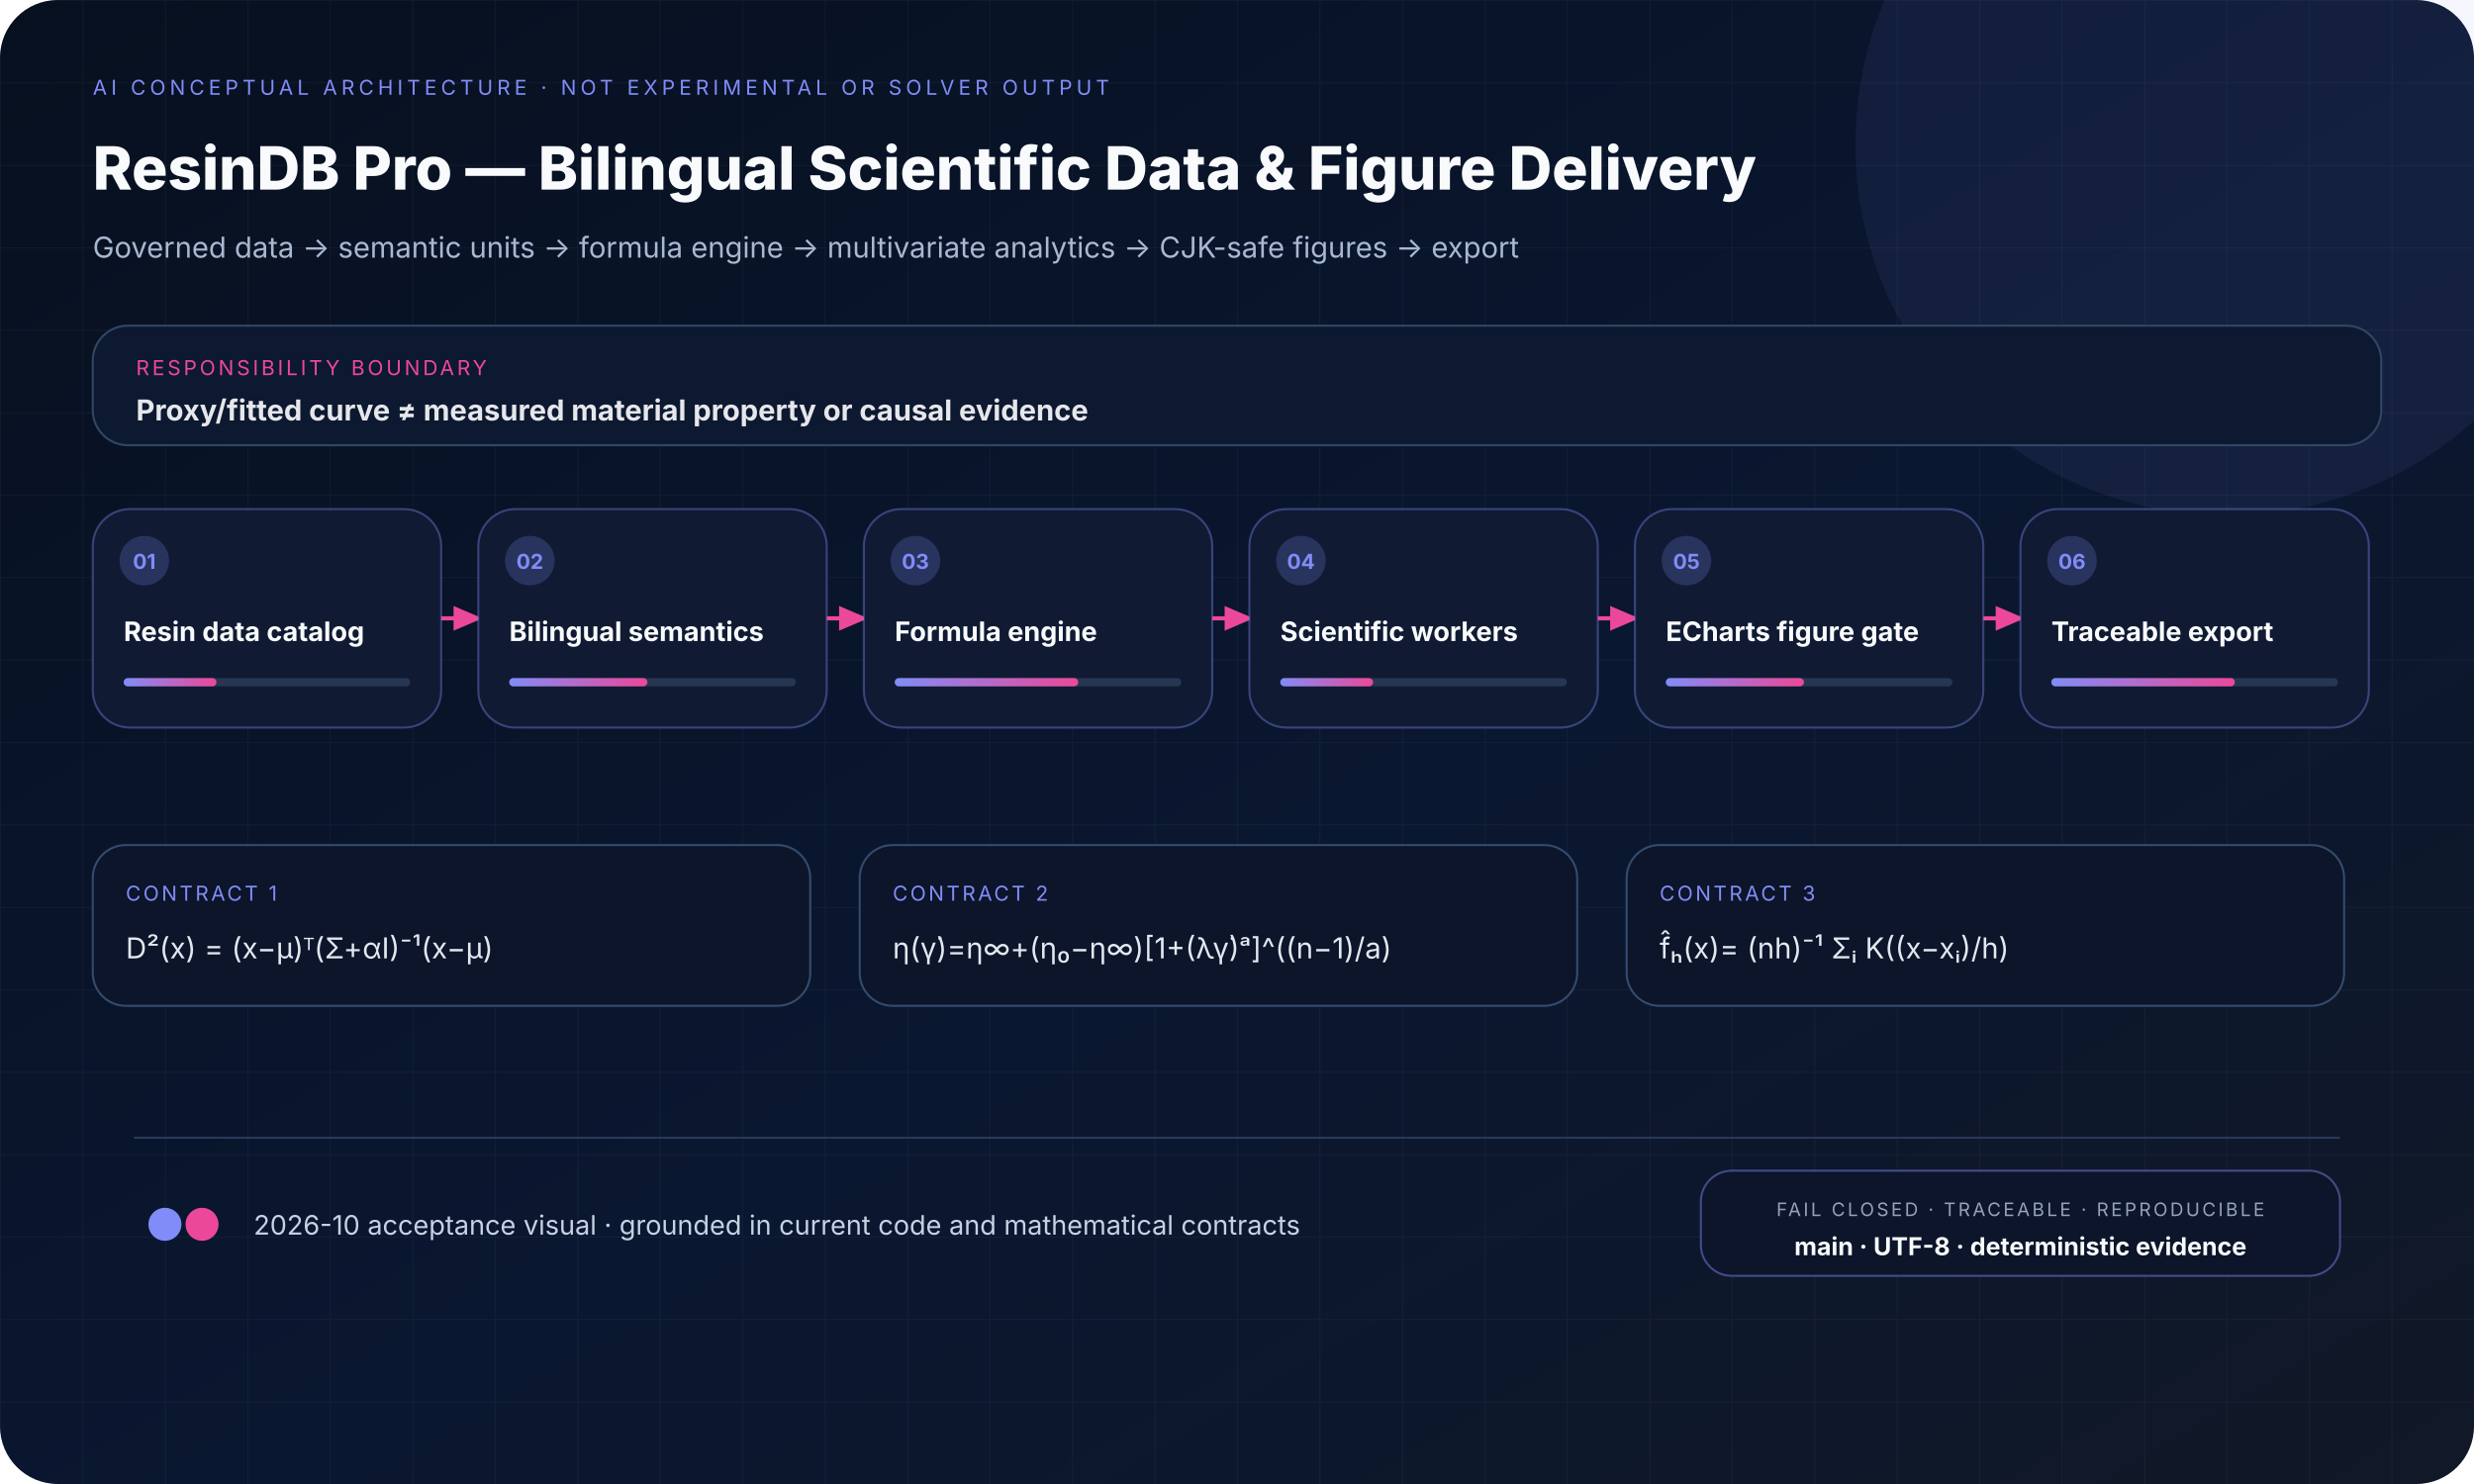
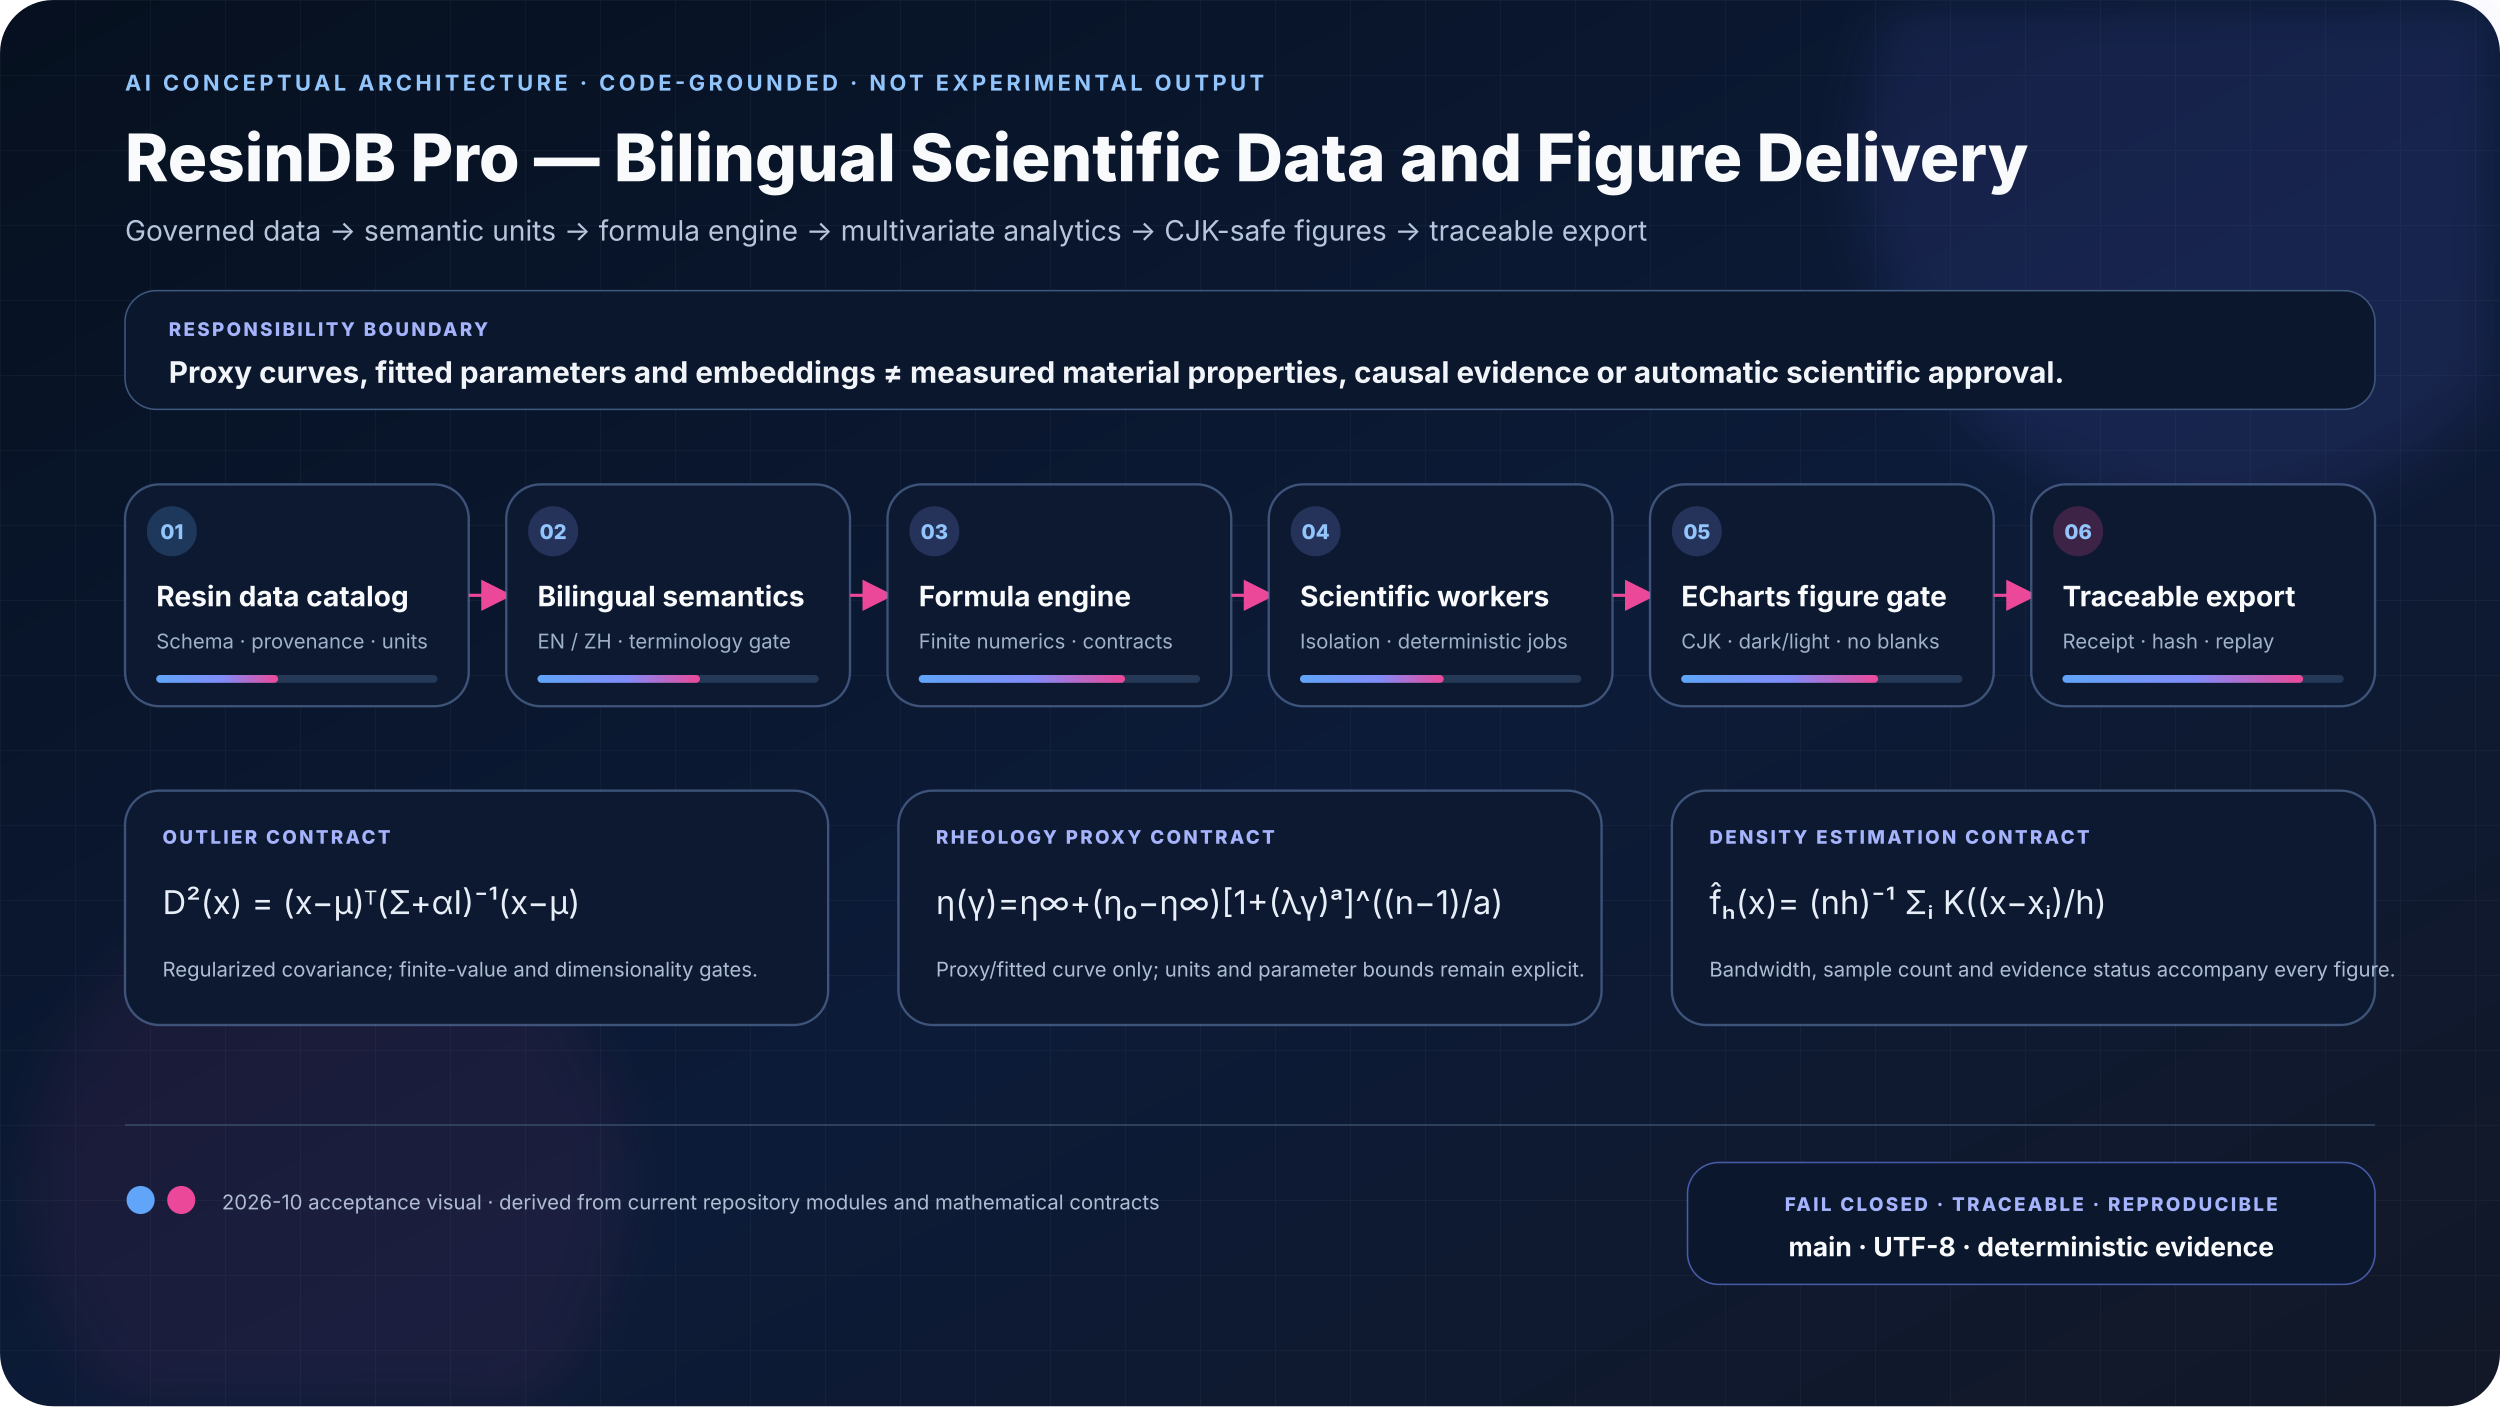
- <svg xmlns="http://www.w3.org/2000/svg" width="1200" height="720" viewBox="0 0 1200 720" role="img" aria-labelledby="t d">
+ <svg xmlns="http://www.w3.org/2000/svg" width="1600" height="900" viewBox="0 0 1600 900" role="img" aria-labelledby="title desc">
  <defs>
-     <linearGradient id="bg" x2="1" y2="1">
-       <stop stop-color="#07101f" />
-       <stop offset=".55" stop-color="#0a1730" />
-       <stop offset="1" stop-color="#111827" />
+     <linearGradient id="bg" x1="0" y1="0" x2="1" y2="1">
+       <stop stop-color="#06101f" />
+       <stop offset="0.55" stop-color="#0c1b38" />
+       <stop offset="1" stop-color="#121827" />
    </linearGradient>
-     <linearGradient id="f">
-       <stop stop-color="#818CF8" />
-       <stop offset="1" stop-color="#EC4899" />
+     <linearGradient id="accent" x1="0" y1="0" x2="1" y2="0">
+       <stop stop-color="#60a5fa" />
+       <stop offset="0.55" stop-color="#818cf8" />
+       <stop offset="1" stop-color="#ec4899" />
    </linearGradient>
-     <pattern id="g" width="40" height="40" patternUnits="userSpaceOnUse">
-       <path d="M40 0H0V40" fill="none" stroke="#6f83a5" opacity=".08" />
+     <pattern id="grid" width="48" height="48" patternUnits="userSpaceOnUse">
+       <path d="M48 0H0V48" fill="none" stroke="#93a4c2" stroke-opacity="0.07" />
    </pattern>
-     <marker id="a" markerWidth="8" markerHeight="8" refX="6" refY="3" orient="auto">
-       <path d="M0 0v6l7-3z" fill="#EC4899" />
+     <filter id="glow">
+       <feGaussianBlur stdDeviation="16" />
+     </filter>
+     <marker id="arrow" markerWidth="10" markerHeight="10" refX="8" refY="5" orient="auto">
+       <path d="M0 0L10 5L0 10Z" fill="#ec4899" />
    </marker>
  </defs>
-   <style>text{font-family:'Inter','Segoe UI','Noto Sans',sans-serif}.c{fill:#101b33;stroke:#818CF8;stroke-opacity:.38}.e{fill:#0c1529;stroke:#334b6e}.n{font-size:10px;font-weight:700;fill:#818CF8}.m{font-size:13px;font-weight:700;fill:#f8fafc}.k{font-size:10px;letter-spacing:1.2px;fill:#818CF8}.q{font:14px 'Cambria Math','STIX Two Math','Inter','Segoe UI','Noto Sans',sans-serif;fill:#e2e8f0}</style>
-   <rect width="1200" height="720" rx="28" fill="url(#bg)" />
-   <rect width="1200" height="720" rx="28" fill="url(#g)" />
-   <circle cx="1080" cy="70" r="180" fill="#818CF8" opacity=".08" />
-   <text x="45" y="46" font-size="10" letter-spacing="2" fill="#818CF8">AI CONCEPTUAL ARCHITECTURE · NOT EXPERIMENTAL OR SOLVER OUTPUT</text>
-   <text x="45" y="92" font-size="29" font-weight="800" fill="#f8fafc">ResinDB Pro — Bilingual Scientific Data &amp; Figure Delivery</text>
-   <text x="45" y="125" font-size="14" fill="#a9b8d1">Governed data → semantic units → formula engine → multivariate analytics → CJK-safe figures → export</text>
-   <rect x="45" y="158" width="1110" height="58" rx="17" fill="#0d1930" stroke="#314665" />
-   <text x="66" y="182" font-size="10" letter-spacing="1.4" fill="#EC4899">RESPONSIBILITY BOUNDARY</text>
-   <text x="66" y="204" font-size="14" font-weight="650" fill="#e5e7eb">Proxy/fitted curve ≠ measured material property or causal evidence</text>
-   <g transform="translate(45 247)">
-     <rect class="c" width="169" height="106" rx="18" />
-     <circle cx="25" cy="25" r="12" fill="#818CF8" opacity=".22" />
-     <text x="25" y="29" text-anchor="middle" class="n">01</text>
-     <text x="15" y="64" class="m">Resin data catalog</text>
-     <rect x="15" y="82" width="139" height="4" rx="2" fill="#263653" />
-     <rect x="15" y="82" width="45" height="4" rx="2" fill="url(#f)" />
+   <style>
+     text{font-family:Inter,"Segoe UI","Noto Sans",Arial,sans-serif}.eyebrow{font-size:14px;font-weight:700;letter-spacing:2.2px;fill:#93c5fd}.title{font-size:42px;font-weight:800;fill:#f8fafc}.subtitle{font-size:18px;fill:#b7c6dc}.card{fill:#0c1930;stroke:#6784b5;stroke-opacity:.55;stroke-width:1.5}.index{font-size:13px;font-weight:800;fill:#93c5fd}.module{font-size:18px;font-weight:750;fill:#f8fafc}.detail{font-size:13px;fill:#9fb0c9}.label{font-size:12px;font-weight:800;letter-spacing:1.5px;fill:#a5b4fc}.formula{font-family:"Cambria Math","STIX Two Math",Inter,"Segoe UI",sans-serif;font-size:21px;fill:#e8eef8}.small{font-size:13px;fill:#aebdd2}.boundary{font-size:19px;font-weight:700;fill:#f1f5f9}
+   </style>
+   <rect width="1600" height="900" rx="34" fill="url(#bg)" />
+   <rect width="1600" height="900" rx="34" fill="url(#grid)" />
+   <circle cx="1420" cy="100" r="230" fill="#6366f1" opacity=".12" filter="url(#glow)" />
+   <circle cx="210" cy="760" r="190" fill="#ec4899" opacity=".07" filter="url(#glow)" />
+   <text x="80" y="58" class="eyebrow">AI CONCEPTUAL ARCHITECTURE · CODE-GROUNDED · NOT EXPERIMENTAL OUTPUT</text>
+   <text x="80" y="116" class="title">ResinDB Pro — Bilingual Scientific Data and Figure Delivery</text>
+   <text x="80" y="154" class="subtitle">Governed data → semantic units → formula engine → multivariate analytics → CJK-safe figures → traceable export</text>
+   <rect x="80" y="186" width="1440" height="76" rx="20" fill="#0b172c" stroke="#3e577e" />
+   <text x="108" y="215" class="label" fill="#f472b6">RESPONSIBILITY BOUNDARY</text>
+   <text x="108" y="245" class="boundary">Proxy curves, fitted parameters and embeddings ≠ measured material properties, causal evidence or automatic scientific approval.</text>
+   <g transform="translate(80 310)">
+     <g>
+       <rect class="card" width="220" height="142" rx="22" />
+       <circle cx="30" cy="30" r="16" fill="#60a5fa" opacity=".22" />
+       <text x="30" y="35" text-anchor="middle" class="index">01</text>
+       <text x="20" y="78" class="module">Resin data catalog</text>
+       <text x="20" y="105" class="detail">Schema · provenance · units</text>
+       <rect x="20" y="122" width="180" height="5" rx="2.5" fill="#253957" />
+       <rect x="20" y="122" width="78" height="5" rx="2.5" fill="url(#accent)" />
+     </g>
+     <path d="M220 71H244" stroke="#ec4899" stroke-width="2" marker-end="url(#arrow)" />
+     <g transform="translate(244 0)">
+       <rect class="card" width="220" height="142" rx="22" />
+       <circle cx="30" cy="30" r="16" fill="#818cf8" opacity=".22" />
+       <text x="30" y="35" text-anchor="middle" class="index">02</text>
+       <text x="20" y="78" class="module">Bilingual semantics</text>
+       <text x="20" y="105" class="detail">EN / ZH · terminology gate</text>
+       <rect x="20" y="122" width="180" height="5" rx="2.5" fill="#253957" />
+       <rect x="20" y="122" width="104" height="5" rx="2.5" fill="url(#accent)" />
+     </g>
+     <path d="M464 71H488" stroke="#ec4899" stroke-width="2" marker-end="url(#arrow)" />
+     <g transform="translate(488 0)">
+       <rect class="card" width="220" height="142" rx="22" />
+       <circle cx="30" cy="30" r="16" fill="#818cf8" opacity=".22" />
+       <text x="30" y="35" text-anchor="middle" class="index">03</text>
+       <text x="20" y="78" class="module">Formula engine</text>
+       <text x="20" y="105" class="detail">Finite numerics · contracts</text>
+       <rect x="20" y="122" width="180" height="5" rx="2.5" fill="#253957" />
+       <rect x="20" y="122" width="132" height="5" rx="2.5" fill="url(#accent)" />
+     </g>
+     <path d="M708 71H732" stroke="#ec4899" stroke-width="2" marker-end="url(#arrow)" />
+     <g transform="translate(732 0)">
+       <rect class="card" width="220" height="142" rx="22" />
+       <circle cx="30" cy="30" r="16" fill="#818cf8" opacity=".22" />
+       <text x="30" y="35" text-anchor="middle" class="index">04</text>
+       <text x="20" y="78" class="module">Scientific workers</text>
+       <text x="20" y="105" class="detail">Isolation · deterministic jobs</text>
+       <rect x="20" y="122" width="180" height="5" rx="2.5" fill="#253957" />
+       <rect x="20" y="122" width="92" height="5" rx="2.5" fill="url(#accent)" />
+     </g>
+     <path d="M952 71H976" stroke="#ec4899" stroke-width="2" marker-end="url(#arrow)" />
+     <g transform="translate(976 0)">
+       <rect class="card" width="220" height="142" rx="22" />
+       <circle cx="30" cy="30" r="16" fill="#818cf8" opacity=".22" />
+       <text x="30" y="35" text-anchor="middle" class="index">05</text>
+       <text x="20" y="78" class="module">ECharts figure gate</text>
+       <text x="20" y="105" class="detail">CJK · dark/light · no blanks</text>
+       <rect x="20" y="122" width="180" height="5" rx="2.5" fill="#253957" />
+       <rect x="20" y="122" width="126" height="5" rx="2.5" fill="url(#accent)" />
+     </g>
+     <path d="M1196 71H1220" stroke="#ec4899" stroke-width="2" marker-end="url(#arrow)" />
+     <g transform="translate(1220 0)">
+       <rect class="card" width="220" height="142" rx="22" />
+       <circle cx="30" cy="30" r="16" fill="#ec4899" opacity=".22" />
+       <text x="30" y="35" text-anchor="middle" class="index">06</text>
+       <text x="20" y="78" class="module">Traceable export</text>
+       <text x="20" y="105" class="detail">Receipt · hash · replay</text>
+       <rect x="20" y="122" width="180" height="5" rx="2.5" fill="#253957" />
+       <rect x="20" y="122" width="154" height="5" rx="2.5" fill="url(#accent)" />
+     </g>
  </g>
-   <path d="M 214 300h18" stroke="#EC4899" stroke-width="2" marker-end="url(#a)" />
-   <g transform="translate(232 247)">
-     <rect class="c" width="169" height="106" rx="18" />
-     <circle cx="25" cy="25" r="12" fill="#818CF8" opacity=".22" />
-     <text x="25" y="29" text-anchor="middle" class="n">02</text>
-     <text x="15" y="64" class="m">Bilingual semantics</text>
-     <rect x="15" y="82" width="139" height="4" rx="2" fill="#263653" />
-     <rect x="15" y="82" width="67" height="4" rx="2" fill="url(#f)" />
+   <g transform="translate(80 506)">
+     <g>
+       <rect class="card" width="450" height="150" rx="22" />
+       <text x="24" y="34" class="label">OUTLIER CONTRACT</text>
+       <text x="24" y="79" class="formula">D²(x) = (x−μ)ᵀ(Σ+αI)⁻¹(x−μ)</text>
+       <text x="24" y="119" class="small">Regularized covariance; finite-value and dimensionality gates.</text>
+     </g>
+     <g transform="translate(495 0)">
+       <rect class="card" width="450" height="150" rx="22" />
+       <text x="24" y="34" class="label">RHEOLOGY PROXY CONTRACT</text>
+       <text x="24" y="79" class="formula">η(γ̇)=η∞+(η₀−η∞)[1+(λγ̇)ᵃ]^((n−1)/a)</text>
+       <text x="24" y="119" class="small">Proxy/fitted curve only; units and parameter bounds remain explicit.</text>
+     </g>
+     <g transform="translate(990 0)">
+       <rect class="card" width="450" height="150" rx="22" />
+       <text x="24" y="34" class="label">DENSITY ESTIMATION CONTRACT</text>
+       <text x="24" y="79" class="formula">f̂ₕ(x)= (nh)⁻¹ Σᵢ K((x−xᵢ)/h)</text>
+       <text x="24" y="119" class="small">Bandwidth, sample count and evidence status accompany every figure.</text>
+     </g>
  </g>
-   <path d="M 401 300h18" stroke="#EC4899" stroke-width="2" marker-end="url(#a)" />
-   <g transform="translate(419 247)">
-     <rect class="c" width="169" height="106" rx="18" />
-     <circle cx="25" cy="25" r="12" fill="#818CF8" opacity=".22" />
-     <text x="25" y="29" text-anchor="middle" class="n">03</text>
-     <text x="15" y="64" class="m">Formula engine</text>
-     <rect x="15" y="82" width="139" height="4" rx="2" fill="#263653" />
-     <rect x="15" y="82" width="89" height="4" rx="2" fill="url(#f)" />
+   <path d="M80 720H1520" stroke="#354966" />
+   <g transform="translate(80 758)">
+     <circle cx="10" cy="10" r="9" fill="#60a5fa" />
+     <circle cx="36" cy="10" r="9" fill="#ec4899" />
+     <text x="62" y="16" class="small">2026-10 acceptance visual · derived from current repository modules and mathematical contracts</text>
  </g>
-   <path d="M 588 300h18" stroke="#EC4899" stroke-width="2" marker-end="url(#a)" />
-   <g transform="translate(606 247)">
-     <rect class="c" width="169" height="106" rx="18" />
-     <circle cx="25" cy="25" r="12" fill="#818CF8" opacity=".22" />
-     <text x="25" y="29" text-anchor="middle" class="n">04</text>
-     <text x="15" y="64" class="m">Scientific workers</text>
-     <rect x="15" y="82" width="139" height="4" rx="2" fill="#263653" />
-     <rect x="15" y="82" width="45" height="4" rx="2" fill="url(#f)" />
-   </g>
-   <path d="M 775 300h18" stroke="#EC4899" stroke-width="2" marker-end="url(#a)" />
-   <g transform="translate(793 247)">
-     <rect class="c" width="169" height="106" rx="18" />
-     <circle cx="25" cy="25" r="12" fill="#818CF8" opacity=".22" />
-     <text x="25" y="29" text-anchor="middle" class="n">05</text>
-     <text x="15" y="64" class="m">ECharts figure gate</text>
-     <rect x="15" y="82" width="139" height="4" rx="2" fill="#263653" />
-     <rect x="15" y="82" width="67" height="4" rx="2" fill="url(#f)" />
-   </g>
-   <path d="M 962 300h18" stroke="#EC4899" stroke-width="2" marker-end="url(#a)" />
-   <g transform="translate(980 247)">
-     <rect class="c" width="169" height="106" rx="18" />
-     <circle cx="25" cy="25" r="12" fill="#818CF8" opacity=".22" />
-     <text x="25" y="29" text-anchor="middle" class="n">06</text>
-     <text x="15" y="64" class="m">Traceable export</text>
-     <rect x="15" y="82" width="139" height="4" rx="2" fill="#263653" />
-     <rect x="15" y="82" width="89" height="4" rx="2" fill="url(#f)" />
-   </g>
-   <g transform="translate(45 410)">
-     <rect class="e" width="348" height="78" rx="16" />
-     <text x="16" y="27" class="k">CONTRACT 1</text>
-     <text x="16" y="55" class="q">D²(x) = (x−μ)ᵀ(Σ+αI)⁻¹(x−μ)</text>
-   </g>
-   <g transform="translate(417 410)">
-     <rect class="e" width="348" height="78" rx="16" />
-     <text x="16" y="27" class="k">CONTRACT 2</text>
-     <text x="16" y="55" class="q">η(γ̇)=η∞+(η₀−η∞)[1+(λγ̇)ᵃ]^((n−1)/a)</text>
-   </g>
-   <g transform="translate(789 410)">
-     <rect class="e" width="348" height="78" rx="16" />
-     <text x="16" y="27" class="k">CONTRACT 3</text>
-     <text x="16" y="55" class="q">f̂ₕ(x)= (nh)⁻¹ Σᵢ K((x−xᵢ)/h)</text>
-   </g>
-   <path d="M65 552h1070" stroke="#293a58" />
-   <circle cx="80" cy="594" r="8" fill="#818CF8" />
-   <circle cx="98" cy="594" r="8" fill="#EC4899" />
-   <text x="123" y="599" font-size="13" fill="#c6d2e3">2026-10 acceptance visual · grounded in current code and mathematical contracts</text>
-   <rect x="825" y="568" width="310" height="51" rx="15" fill="#0c1529" stroke="#818CF8" stroke-opacity=".45" />
-   <text x="980" y="590" text-anchor="middle" font-size="9" letter-spacing="1.2" fill="#94a3b8">FAIL CLOSED · TRACEABLE · REPRODUCIBLE</text>
-   <text x="980" y="609" text-anchor="middle" font-size="12" font-weight="700" fill="#f8fafc">main · UTF-8 · deterministic evidence</text>
+   <rect x="1080" y="744" width="440" height="78" rx="20" fill="#0b172c" stroke="#667eea" stroke-opacity=".65" />
+   <text x="1300" y="775" text-anchor="middle" class="label">FAIL CLOSED · TRACEABLE · REPRODUCIBLE</text>
+   <text x="1300" y="804" text-anchor="middle" font-size="17" font-weight="750" fill="#f8fafc">main · UTF-8 · deterministic evidence</text>
</svg>
